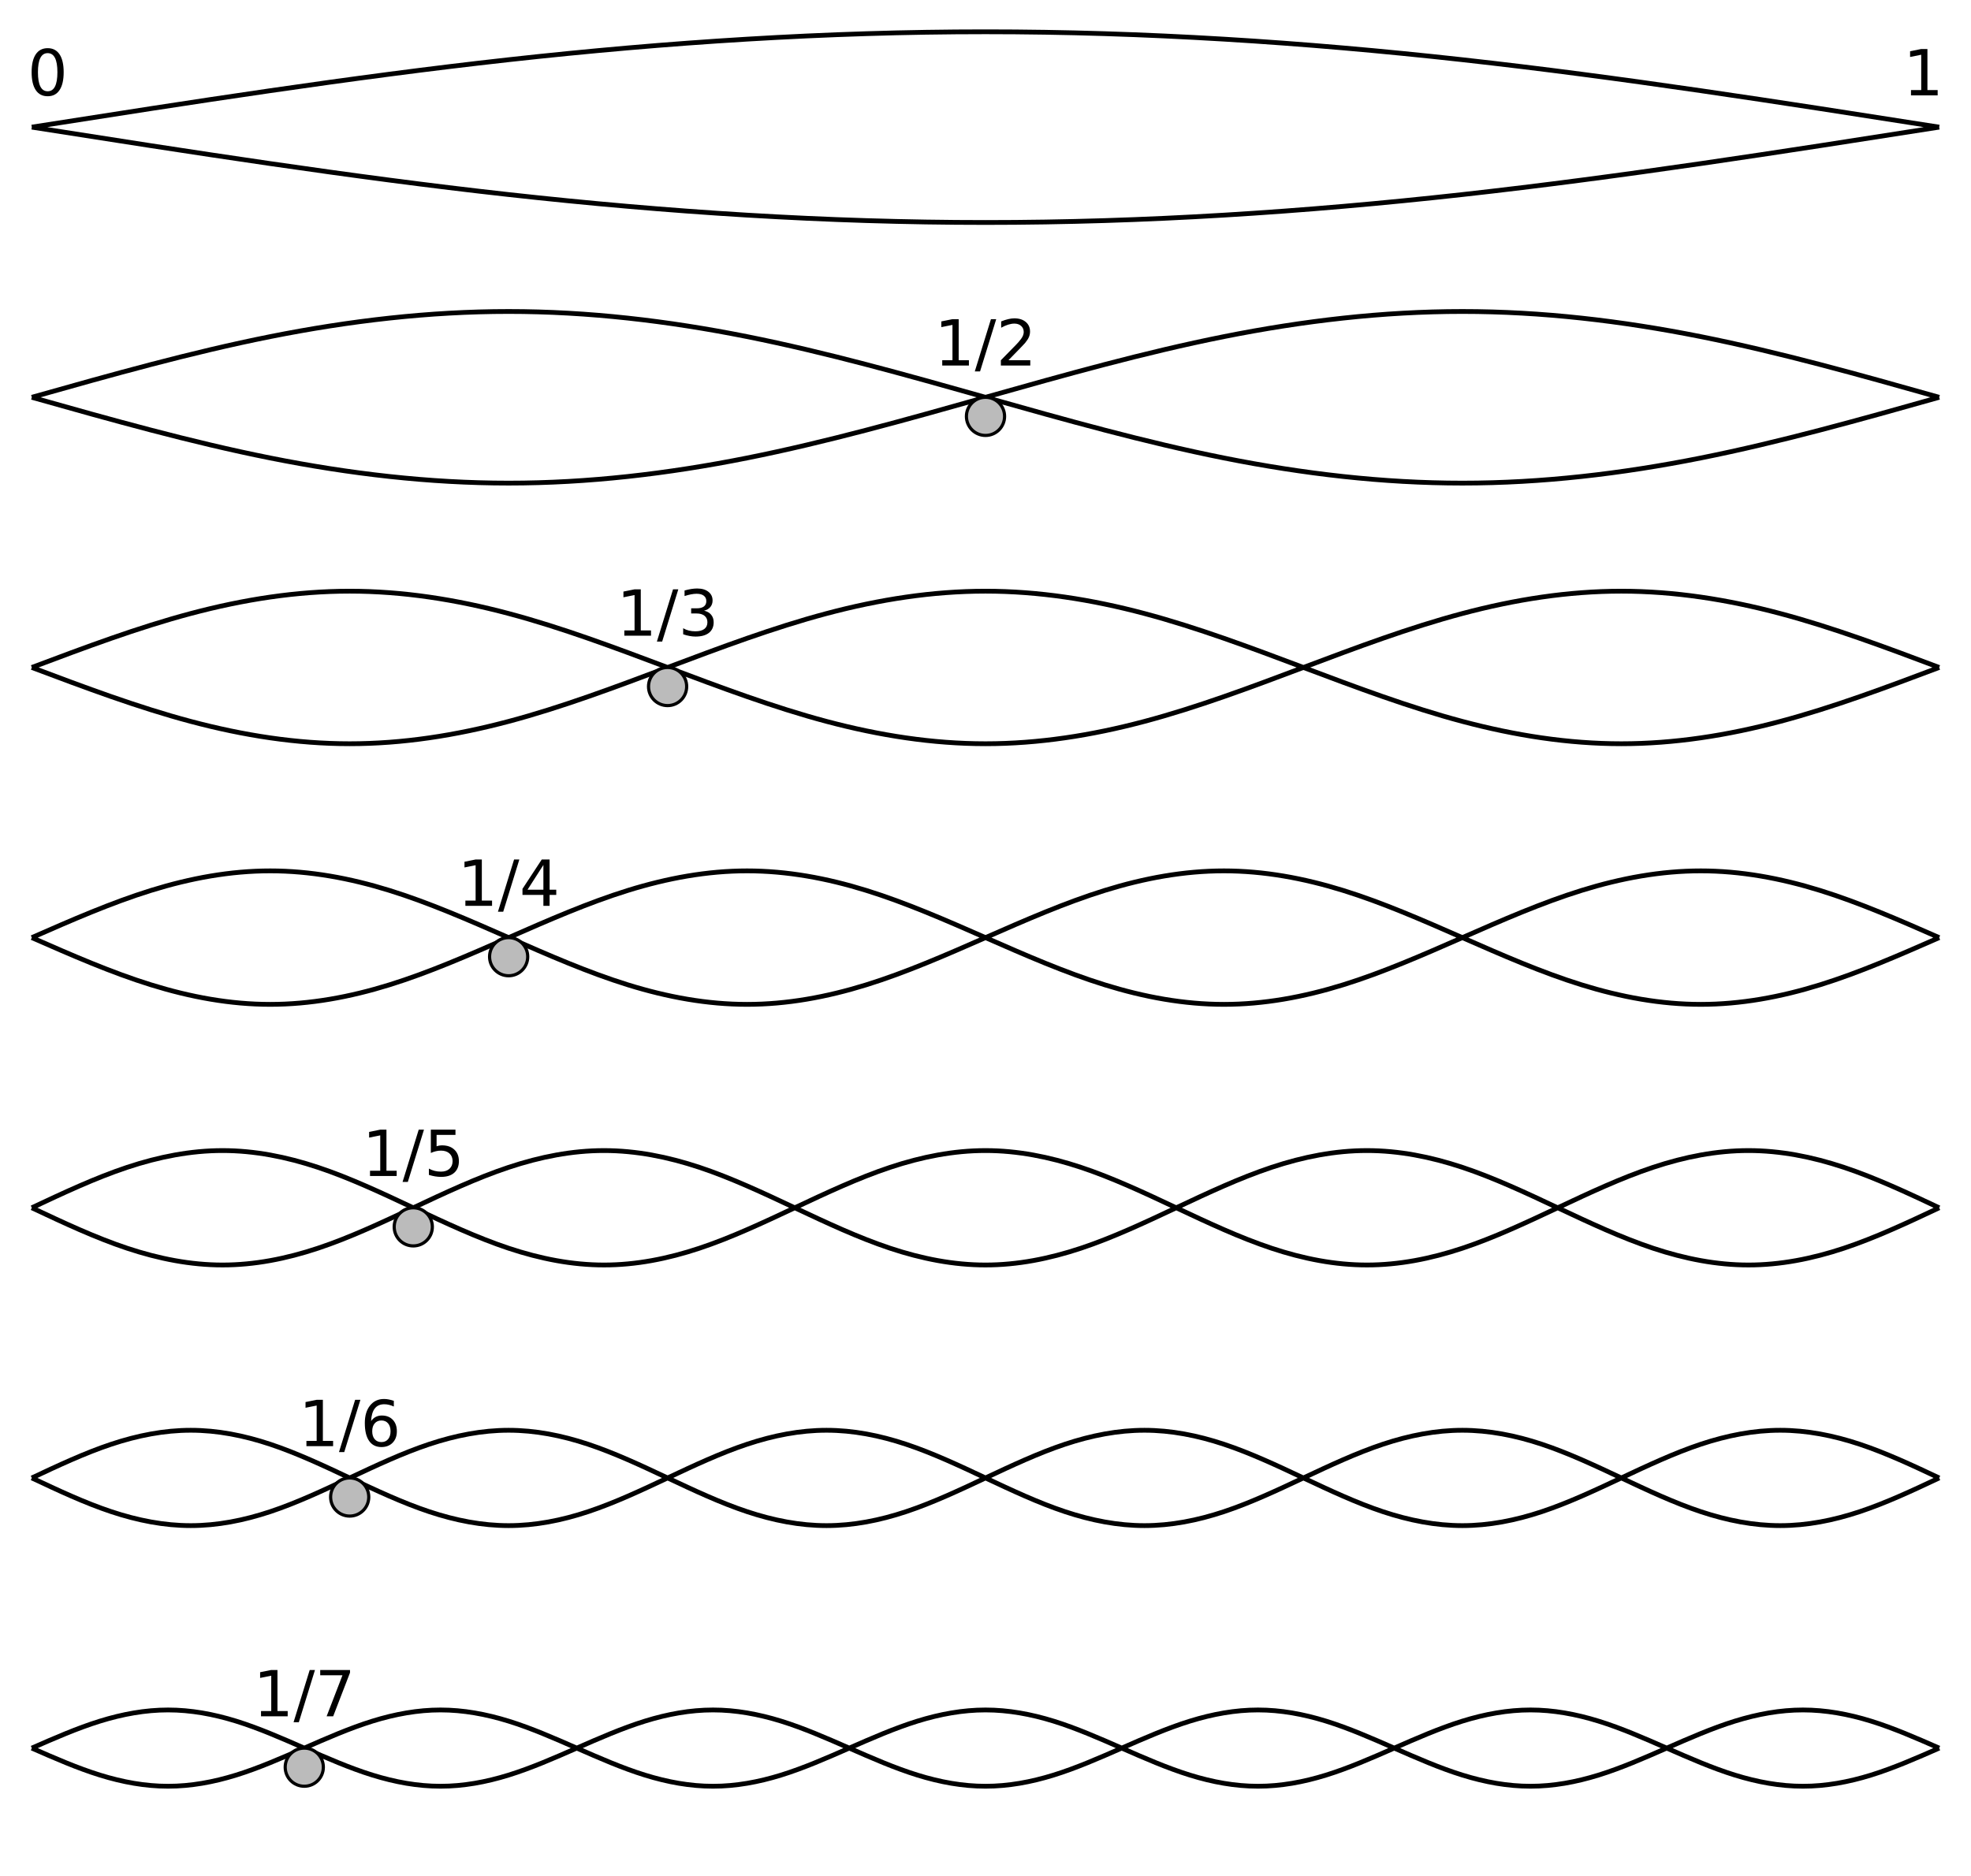
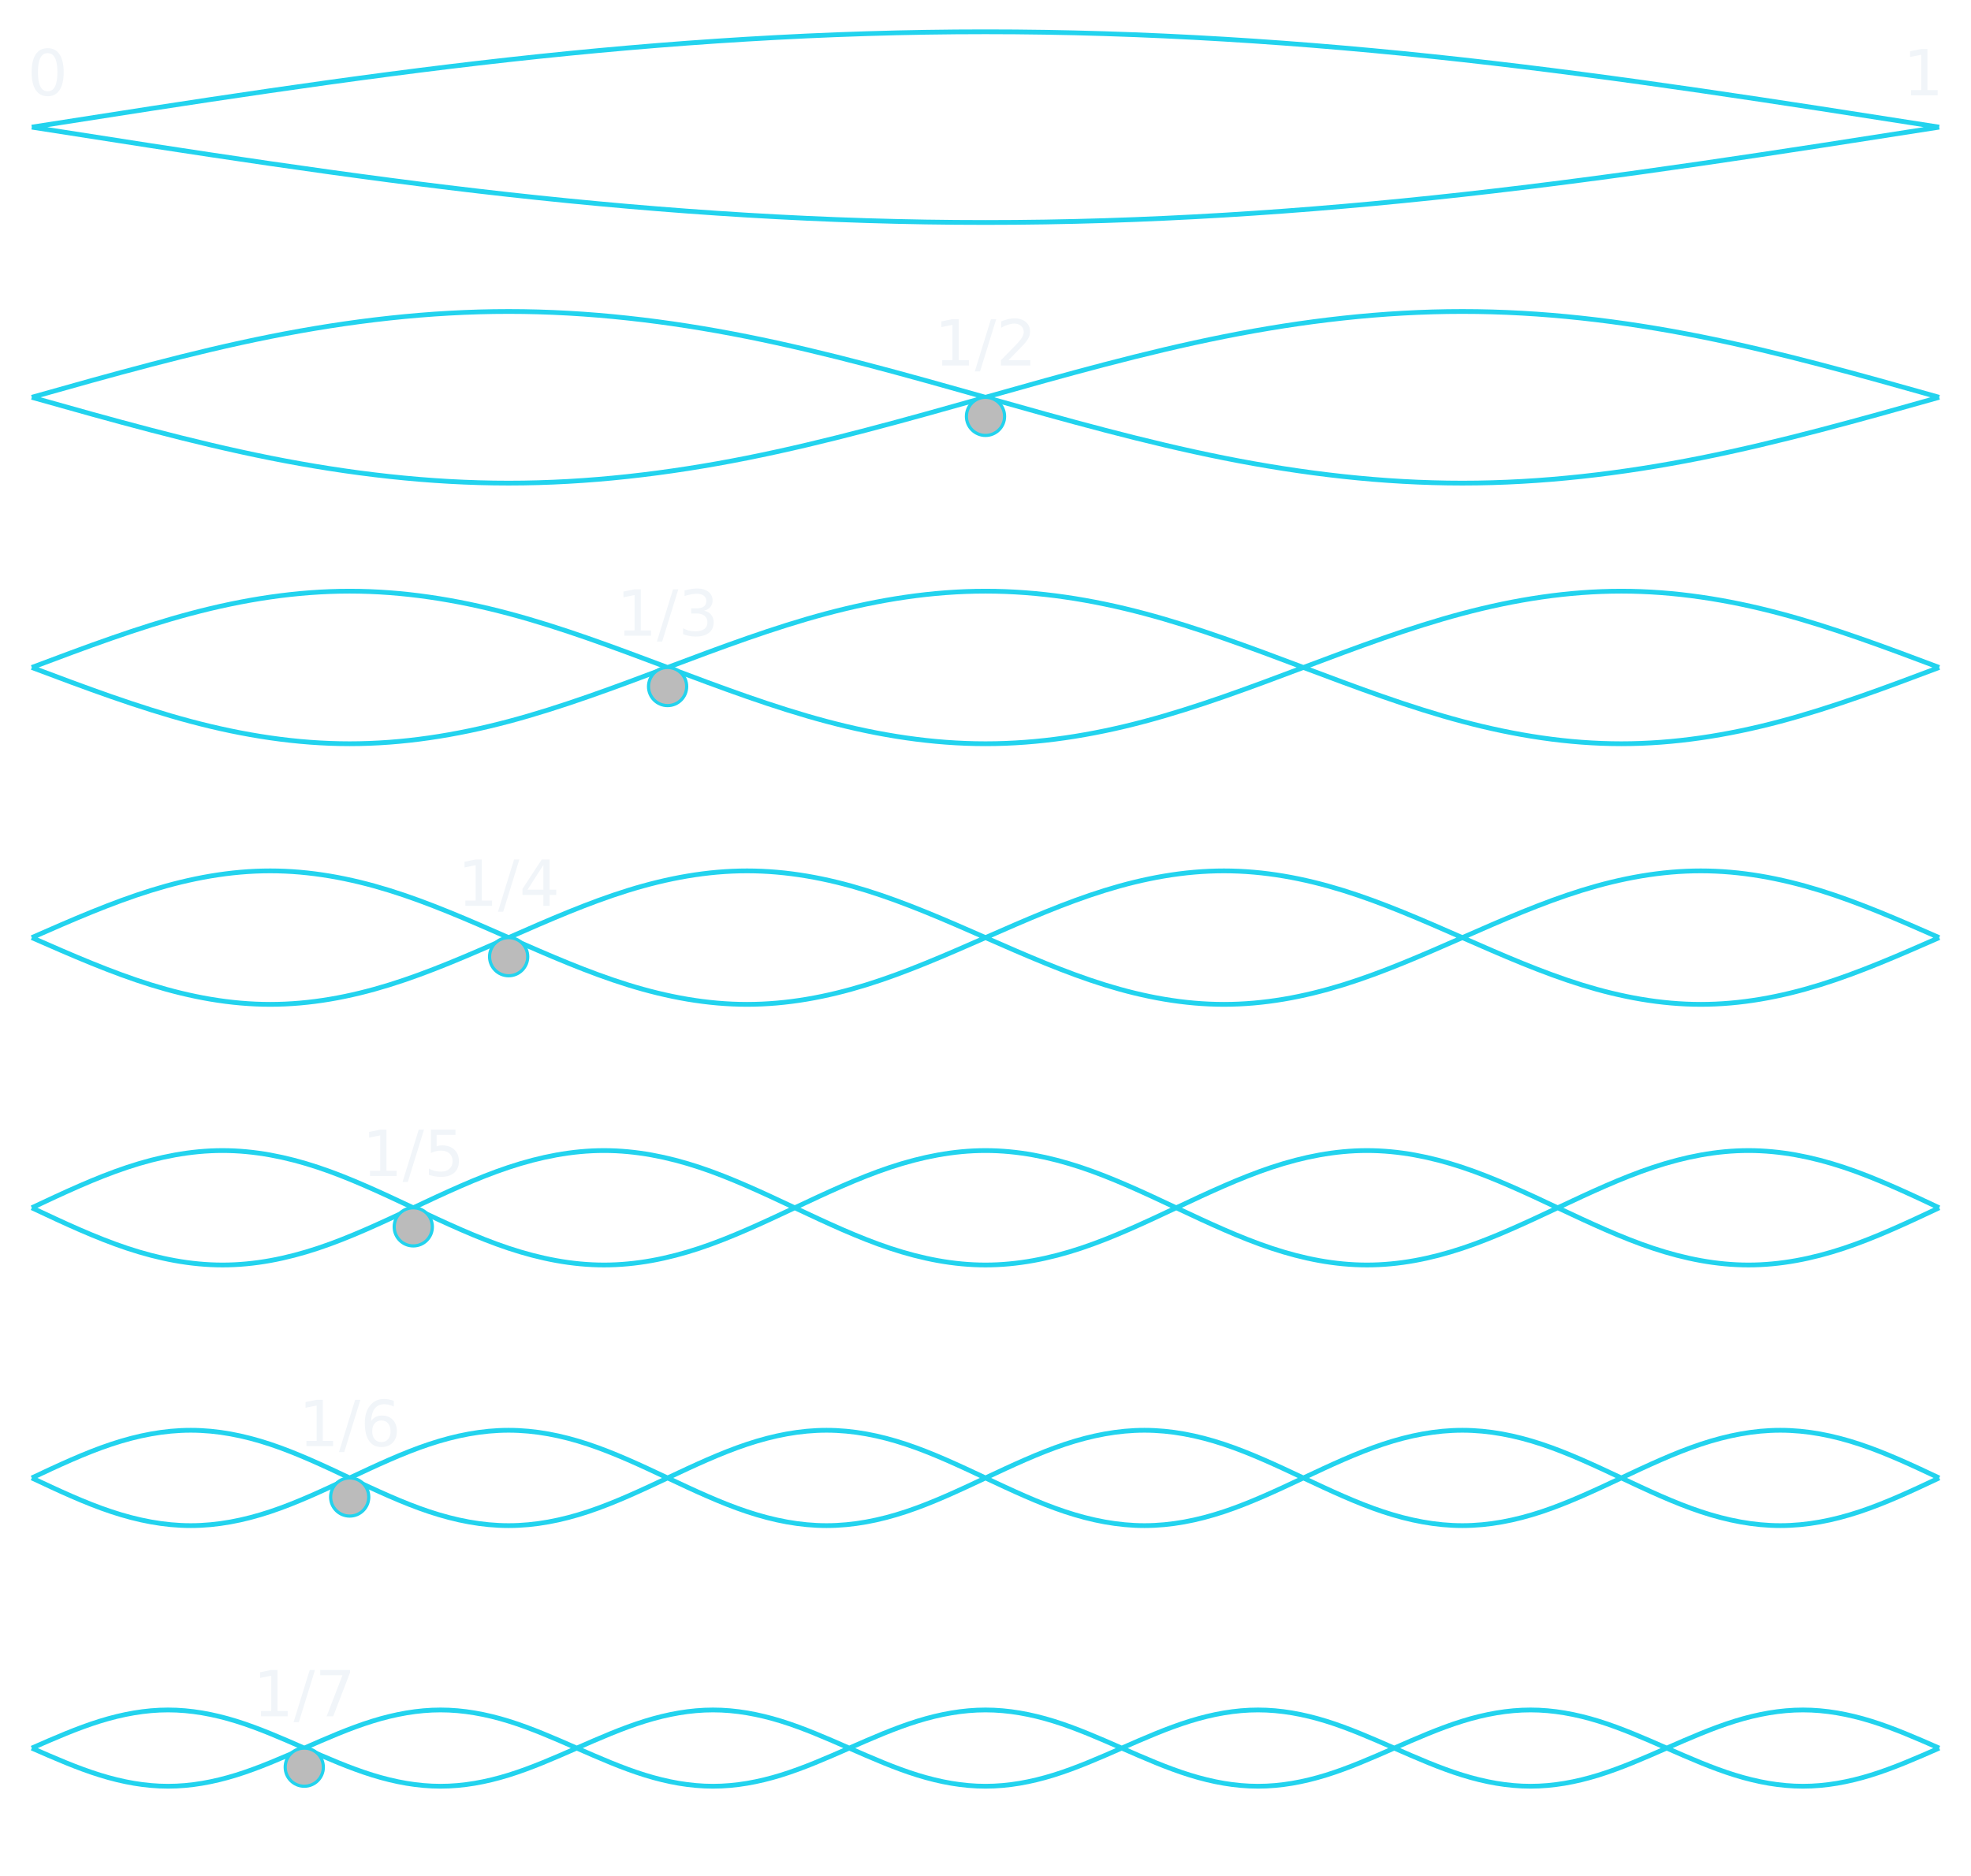
<svg xmlns="http://www.w3.org/2000/svg" version="1.0" width="620" height="590">
-   <path stroke="#000" stroke-width="1.5" fill="none" d="M10,40 C60,47.836 110,55.672 160,61.213 C210,66.754 260,70 310,70 C360,70 410,66.754 460,61.213 C510,55.672 560,47.836 610,40 M10,40 C60,32.164 110,24.328 160,18.787 C210,13.246 260,10 310,10 C360,10 410,13.246 460,18.787 C510,24.328 560,32.164 610,40" />
-   <path stroke="#000" stroke-width="1.5" fill="none" d="M10,125 C35,132.053 60,139.105 85,144.092 C110,149.079 135,152 160,152 C185,152 210,149.079 235,144.092 C260,139.105 285,132.053 310,125 C335,117.947 360,110.895 385,105.908 C410,100.921 435,98 460,98 C485,98 510,100.921 535,105.908 C560,110.895 585,117.947 610,125 M10,125 C35,117.947 60,110.895 85,105.908 C110,100.921 135,98 160,98 C185,98 210,100.921 235,105.908 C260,110.895 285,117.947 310,125 C335,132.053 360,139.105 385,144.092 C410,149.079 435,152 460,152 C485,152 510,149.079 535,144.092 C560,139.105 585,132.053 610,125" />
-   <path stroke="#000" stroke-width="1.5" fill="none" d="M10,210 C26.667,216.269 43.333,222.538 60,226.971 C76.667,231.403 93.333,234 110,234 C126.667,234 143.333,231.403 160,226.971 C176.667,222.538 193.333,216.269 210,210 C226.667,203.731 243.333,197.462 260,193.029 C276.667,188.597 293.333,186 310,186 C326.667,186 343.333,188.597 360,193.029 C376.667,197.462 393.333,203.731 410,210 C426.667,216.269 443.333,222.538 460,226.971 C476.667,231.403 493.333,234 510,234 C526.667,234 543.333,231.403 560,226.971 C576.667,222.538 593.333,216.269 610,210 M10,210 C26.667,203.731 43.333,197.462 60,193.029 C76.667,188.597 93.333,186 110,186 C126.667,186 143.333,188.597 160,193.029 C176.667,197.462 193.333,203.731 210,210 C226.667,216.269 243.333,222.538 260,226.971 C276.667,231.403 293.333,234 310,234 C326.667,234 343.333,231.403 360,226.971 C376.667,222.538 393.333,216.269 410,210 C426.667,203.731 443.333,197.462 460,193.029 C476.667,188.597 493.333,186 510,186 C526.667,186 543.333,188.597 560,193.029 C576.667,197.462 593.333,203.731 610,210" />
-   <path stroke="#000" stroke-width="1.5" fill="none" d="M10,295 C22.5,300.485 35,305.971 47.5,309.849 C60,313.728 72.5,316 85,316 C97.5,316 110,313.728 122.5,309.849 C135,305.971 147.5,300.485 160,295 C172.5,289.515 185,284.029 197.5,280.151 C210,276.272 222.5,274 235,274 C247.5,274 260,276.272 272.5,280.151 C285,284.029 297.5,289.515 310,295 C322.5,300.485 335,305.971 347.5,309.849 C360,313.728 372.5,316 385,316 C397.5,316 410,313.728 422.5,309.849 C435,305.971 447.5,300.485 460,295 C472.5,289.515 485,284.029 497.5,280.151 C510,276.272 522.5,274 535,274 C547.5,274 560,276.272 572.5,280.151 C585,284.029 597.5,289.515 610,295 M10,295 C22.5,289.515 35,284.029 47.5,280.151 C60,276.272 72.5,274 85,274 C97.5,274 110,276.272 122.5,280.151 C135,284.029 147.5,289.515 160,295 C172.5,300.485 185,305.971 197.5,309.849 C210,313.728 222.5,316 235,316 C247.5,316 260,313.728 272.5,309.849 C285,305.971 297.5,300.485 310,295 C322.5,289.515 335,284.029 347.5,280.151 C360,276.272 372.5,274 385,274 C397.5,274 410,276.272 422.5,280.151 C435,284.029 447.5,289.515 460,295 C472.5,300.485 485,305.971 497.5,309.849 C510,313.728 522.5,316 535,316 C547.5,316 560,313.728 572.5,309.849 C585,305.971 597.5,300.485 610,295" />
-   <path stroke="#000" stroke-width="1.5" fill="none" d="M10,380 C20,384.702 30,389.403 40,392.728 C50,396.053 60,398 70,398 C80,398 90,396.053 100,392.728 C110,389.403 120,384.702 130,380 C140,375.298 150,370.597 160,367.272 C170,363.947 180,362 190,362 C200,362 210,363.947 220,367.272 C230,370.597 240,375.298 250,380 C260,384.702 270,389.403 280,392.728 C290,396.053 300,398 310,398 C320,398 330,396.053 340,392.728 C350,389.403 360,384.702 370,380 C380,375.298 390,370.597 400,367.272 C410,363.947 420,362 430,362 C440,362 450,363.947 460,367.272 C470,370.597 480,375.298 490,380 C500,384.702 510,389.403 520,392.728 C530,396.053 540,398 550,398 C560,398 570,396.053 580,392.728 C590,389.403 600,384.702 610,380 M10,380 C20,375.298 30,370.597 40,367.272 C50,363.947 60,362 70,362 C80,362 90,363.947 100,367.272 C110,370.597 120,375.298 130,380 C140,384.702 150,389.403 160,392.728 C170,396.053 180,398 190,398 C200,398 210,396.053 220,392.728 C230,389.403 240,384.702 250,380 C260,375.298 270,370.597 280,367.272 C290,363.947 300,362 310,362 C320,362 330,363.947 340,367.272 C350,370.597 360,375.298 370,380 C380,384.702 390,389.403 400,392.728 C410,396.053 420,398 430,398 C440,398 450,396.053 460,392.728 C470,389.403 480,384.702 490,380 C500,375.298 510,370.597 520,367.272 C530,363.947 540,362 550,362 C560,362 570,363.947 580,367.272 C590,370.597 600,375.298 610,380" />
-   <path stroke="#000" stroke-width="1.5" fill="none" d="M10,465 C18.333,468.918 26.667,472.836 35,475.607 C43.333,478.377 51.667,480 60,480 C68.333,480 76.667,478.377 85,475.607 C93.333,472.836 101.667,468.918 110,465 C118.333,461.082 126.667,457.164 135,454.393 C143.333,451.623 151.667,450 160,450 C168.333,450 176.667,451.623 185,454.393 C193.333,457.164 201.667,461.082 210,465 C218.333,468.918 226.667,472.836 235,475.607 C243.333,478.377 251.667,480 260,480 C268.333,480 276.667,478.377 285,475.607 C293.333,472.836 301.667,468.918 310,465 C318.333,461.082 326.667,457.164 335,454.393 C343.333,451.623 351.667,450 360,450 C368.333,450 376.667,451.623 385,454.393 C393.333,457.164 401.667,461.082 410,465 C418.333,468.918 426.667,472.836 435,475.607 C443.333,478.377 451.667,480 460,480 C468.333,480 476.667,478.377 485,475.607 C493.333,472.836 501.667,468.918 510,465 C518.333,461.082 526.667,457.164 535,454.393 C543.333,451.623 551.667,450 560,450 C568.333,450 576.667,451.623 585,454.393 C593.333,457.164 601.667,461.082 610,465 M10,465 C18.333,461.082 26.667,457.164 35,454.393 C43.333,451.623 51.667,450 60,450 C68.333,450 76.667,451.623 85,454.393 C93.333,457.164 101.667,461.082 110,465 C118.333,468.918 126.667,472.836 135,475.607 C143.333,478.377 151.667,480 160,480 C168.333,480 176.667,478.377 185,475.607 C193.333,472.836 201.667,468.918 210,465 C218.333,461.082 226.667,457.164 235,454.393 C243.333,451.623 251.667,450 260,450 C268.333,450 276.667,451.623 285,454.393 C293.333,457.164 301.667,461.082 310,465 C318.333,468.918 326.667,472.836 335,475.607 C343.333,478.377 351.667,480 360,480 C368.333,480 376.667,478.377 385,475.607 C393.333,472.836 401.667,468.918 410,465 C418.333,461.082 426.667,457.164 435,454.393 C443.333,451.623 451.667,450 460,450 C468.333,450 476.667,451.623 485,454.393 C493.333,457.164 501.667,461.082 510,465 C518.333,468.918 526.667,472.836 535,475.607 C543.333,478.377 551.667,480 560,480 C568.333,480 576.667,478.377 585,475.607 C593.333,472.836 601.667,468.918 610,465" />
-   <path stroke="#000" stroke-width="1.5" fill="none" d="M10,550 C17.143,553.134 24.286,556.269 31.429,558.485 C38.571,560.702 45.714,562 52.857,562 C60,562 67.143,560.702 74.286,558.485 C81.429,556.269 88.571,553.134 95.714,550 C102.857,546.866 110,543.731 117.143,541.515 C124.286,539.298 131.429,538 138.571,538 C145.714,538 152.857,539.298 160,541.515 C167.143,543.731 174.286,546.866 181.429,550 C188.571,553.134 195.714,556.269 202.857,558.485 C210,560.702 217.143,562 224.286,562 C231.429,562 238.571,560.702 245.714,558.485 C252.857,556.269 260,553.134 267.143,550 C274.286,546.866 281.429,543.731 288.571,541.515 C295.714,539.298 302.857,538 310,538 C317.143,538 324.286,539.298 331.429,541.515 C338.571,543.731 345.714,546.866 352.857,550 C360,553.134 367.143,556.269 374.286,558.485 C381.429,560.702 388.571,562 395.714,562 C402.857,562 410,560.702 417.143,558.485 C424.286,556.269 431.429,553.134 438.571,550 C445.714,546.866 452.857,543.731 460,541.515 C467.143,539.298 474.286,538 481.429,538 C488.571,538 495.714,539.298 502.857,541.515 C510,543.731 517.143,546.866 524.286,550 C531.429,553.134 538.571,556.269 545.714,558.485 C552.857,560.702 560,562 567.143,562 C574.286,562 581.429,560.702 588.571,558.485 C595.714,556.269 602.857,553.134 610,550 M10,550 C17.143,546.866 24.286,543.731 31.429,541.515 C38.571,539.298 45.714,538 52.857,538 C60,538 67.143,539.298 74.286,541.515 C81.429,543.731 88.571,546.866 95.714,550 C102.857,553.134 110,556.269 117.143,558.485 C124.286,560.702 131.429,562 138.571,562 C145.714,562 152.857,560.702 160,558.485 C167.143,556.269 174.286,553.134 181.429,550 C188.571,546.866 195.714,543.731 202.857,541.515 C210,539.298 217.143,538 224.286,538 C231.429,538 238.571,539.298 245.714,541.515 C252.857,543.731 260,546.866 267.143,550 C274.286,553.134 281.429,556.269 288.571,558.485 C295.714,560.702 302.857,562 310,562 C317.143,562 324.286,560.702 331.429,558.485 C338.571,556.269 345.714,553.134 352.857,550 C360,546.866 367.143,543.731 374.286,541.515 C381.429,539.298 388.571,538 395.714,538 C402.857,538 410,539.298 417.143,541.515 C424.286,543.731 431.429,546.866 438.571,550 C445.714,553.134 452.857,556.269 460,558.485 C467.143,560.702 474.286,562 481.429,562 C488.571,562 495.714,560.702 502.857,558.485 C510,556.269 517.143,553.134 524.286,550 C531.429,546.866 538.571,543.731 545.714,541.515 C552.857,539.298 560,538 567.143,538 C574.286,538 581.429,539.298 588.571,541.515 C595.714,543.731 602.857,546.866 610,550" />
-   <g stroke="#000" fill="#bbb">
+   <path stroke="#22d3ee" stroke-width="1.5" fill="none" d="M10,40 C60,47.836 110,55.672 160,61.213 C210,66.754 260,70 310,70 C360,70 410,66.754 460,61.213 C510,55.672 560,47.836 610,40 M10,40 C60,32.164 110,24.328 160,18.787 C210,13.246 260,10 310,10 C360,10 410,13.246 460,18.787 C510,24.328 560,32.164 610,40" />
+   <path stroke="#22d3ee" stroke-width="1.5" fill="none" d="M10,125 C35,132.053 60,139.105 85,144.092 C110,149.079 135,152 160,152 C185,152 210,149.079 235,144.092 C260,139.105 285,132.053 310,125 C335,117.947 360,110.895 385,105.908 C410,100.921 435,98 460,98 C485,98 510,100.921 535,105.908 C560,110.895 585,117.947 610,125 M10,125 C35,117.947 60,110.895 85,105.908 C110,100.921 135,98 160,98 C185,98 210,100.921 235,105.908 C260,110.895 285,117.947 310,125 C335,132.053 360,139.105 385,144.092 C410,149.079 435,152 460,152 C485,152 510,149.079 535,144.092 C560,139.105 585,132.053 610,125" />
+   <path stroke="#22d3ee" stroke-width="1.5" fill="none" d="M10,210 C26.667,216.269 43.333,222.538 60,226.971 C76.667,231.403 93.333,234 110,234 C126.667,234 143.333,231.403 160,226.971 C176.667,222.538 193.333,216.269 210,210 C226.667,203.731 243.333,197.462 260,193.029 C276.667,188.597 293.333,186 310,186 C326.667,186 343.333,188.597 360,193.029 C376.667,197.462 393.333,203.731 410,210 C426.667,216.269 443.333,222.538 460,226.971 C476.667,231.403 493.333,234 510,234 C526.667,234 543.333,231.403 560,226.971 C576.667,222.538 593.333,216.269 610,210 M10,210 C26.667,203.731 43.333,197.462 60,193.029 C76.667,188.597 93.333,186 110,186 C126.667,186 143.333,188.597 160,193.029 C176.667,197.462 193.333,203.731 210,210 C226.667,216.269 243.333,222.538 260,226.971 C276.667,231.403 293.333,234 310,234 C326.667,234 343.333,231.403 360,226.971 C376.667,222.538 393.333,216.269 410,210 C426.667,203.731 443.333,197.462 460,193.029 C476.667,188.597 493.333,186 510,186 C526.667,186 543.333,188.597 560,193.029 C576.667,197.462 593.333,203.731 610,210" />
+   <path stroke="#22d3ee" stroke-width="1.5" fill="none" d="M10,295 C22.5,300.485 35,305.971 47.5,309.849 C60,313.728 72.5,316 85,316 C97.5,316 110,313.728 122.5,309.849 C135,305.971 147.5,300.485 160,295 C172.5,289.515 185,284.029 197.5,280.151 C210,276.272 222.5,274 235,274 C247.5,274 260,276.272 272.5,280.151 C285,284.029 297.5,289.515 310,295 C322.5,300.485 335,305.971 347.5,309.849 C360,313.728 372.5,316 385,316 C397.5,316 410,313.728 422.5,309.849 C435,305.971 447.5,300.485 460,295 C472.5,289.515 485,284.029 497.5,280.151 C510,276.272 522.5,274 535,274 C547.5,274 560,276.272 572.5,280.151 C585,284.029 597.5,289.515 610,295 M10,295 C22.5,289.515 35,284.029 47.5,280.151 C60,276.272 72.5,274 85,274 C97.5,274 110,276.272 122.5,280.151 C135,284.029 147.5,289.515 160,295 C172.5,300.485 185,305.971 197.5,309.849 C210,313.728 222.5,316 235,316 C247.5,316 260,313.728 272.5,309.849 C285,305.971 297.5,300.485 310,295 C322.5,289.515 335,284.029 347.5,280.151 C360,276.272 372.5,274 385,274 C397.5,274 410,276.272 422.5,280.151 C435,284.029 447.5,289.515 460,295 C472.5,300.485 485,305.971 497.5,309.849 C510,313.728 522.5,316 535,316 C547.5,316 560,313.728 572.5,309.849 C585,305.971 597.5,300.485 610,295" />
+   <path stroke="#22d3ee" stroke-width="1.5" fill="none" d="M10,380 C20,384.702 30,389.403 40,392.728 C50,396.053 60,398 70,398 C80,398 90,396.053 100,392.728 C110,389.403 120,384.702 130,380 C140,375.298 150,370.597 160,367.272 C170,363.947 180,362 190,362 C200,362 210,363.947 220,367.272 C230,370.597 240,375.298 250,380 C260,384.702 270,389.403 280,392.728 C290,396.053 300,398 310,398 C320,398 330,396.053 340,392.728 C350,389.403 360,384.702 370,380 C380,375.298 390,370.597 400,367.272 C410,363.947 420,362 430,362 C440,362 450,363.947 460,367.272 C470,370.597 480,375.298 490,380 C500,384.702 510,389.403 520,392.728 C530,396.053 540,398 550,398 C560,398 570,396.053 580,392.728 C590,389.403 600,384.702 610,380 M10,380 C20,375.298 30,370.597 40,367.272 C50,363.947 60,362 70,362 C80,362 90,363.947 100,367.272 C110,370.597 120,375.298 130,380 C140,384.702 150,389.403 160,392.728 C170,396.053 180,398 190,398 C200,398 210,396.053 220,392.728 C230,389.403 240,384.702 250,380 C260,375.298 270,370.597 280,367.272 C290,363.947 300,362 310,362 C320,362 330,363.947 340,367.272 C350,370.597 360,375.298 370,380 C380,384.702 390,389.403 400,392.728 C410,396.053 420,398 430,398 C440,398 450,396.053 460,392.728 C470,389.403 480,384.702 490,380 C500,375.298 510,370.597 520,367.272 C530,363.947 540,362 550,362 C560,362 570,363.947 580,367.272 C590,370.597 600,375.298 610,380" />
+   <path stroke="#22d3ee" stroke-width="1.5" fill="none" d="M10,465 C18.333,468.918 26.667,472.836 35,475.607 C43.333,478.377 51.667,480 60,480 C68.333,480 76.667,478.377 85,475.607 C93.333,472.836 101.667,468.918 110,465 C118.333,461.082 126.667,457.164 135,454.393 C143.333,451.623 151.667,450 160,450 C168.333,450 176.667,451.623 185,454.393 C193.333,457.164 201.667,461.082 210,465 C218.333,468.918 226.667,472.836 235,475.607 C243.333,478.377 251.667,480 260,480 C268.333,480 276.667,478.377 285,475.607 C293.333,472.836 301.667,468.918 310,465 C318.333,461.082 326.667,457.164 335,454.393 C343.333,451.623 351.667,450 360,450 C368.333,450 376.667,451.623 385,454.393 C393.333,457.164 401.667,461.082 410,465 C418.333,468.918 426.667,472.836 435,475.607 C443.333,478.377 451.667,480 460,480 C468.333,480 476.667,478.377 485,475.607 C493.333,472.836 501.667,468.918 510,465 C518.333,461.082 526.667,457.164 535,454.393 C543.333,451.623 551.667,450 560,450 C568.333,450 576.667,451.623 585,454.393 C593.333,457.164 601.667,461.082 610,465 M10,465 C18.333,461.082 26.667,457.164 35,454.393 C43.333,451.623 51.667,450 60,450 C68.333,450 76.667,451.623 85,454.393 C93.333,457.164 101.667,461.082 110,465 C118.333,468.918 126.667,472.836 135,475.607 C143.333,478.377 151.667,480 160,480 C168.333,480 176.667,478.377 185,475.607 C193.333,472.836 201.667,468.918 210,465 C218.333,461.082 226.667,457.164 235,454.393 C243.333,451.623 251.667,450 260,450 C268.333,450 276.667,451.623 285,454.393 C293.333,457.164 301.667,461.082 310,465 C318.333,468.918 326.667,472.836 335,475.607 C343.333,478.377 351.667,480 360,480 C368.333,480 376.667,478.377 385,475.607 C393.333,472.836 401.667,468.918 410,465 C418.333,461.082 426.667,457.164 435,454.393 C443.333,451.623 451.667,450 460,450 C468.333,450 476.667,451.623 485,454.393 C493.333,457.164 501.667,461.082 510,465 C518.333,468.918 526.667,472.836 535,475.607 C543.333,478.377 551.667,480 560,480 C568.333,480 576.667,478.377 585,475.607 C593.333,472.836 601.667,468.918 610,465" />
+   <path stroke="#22d3ee" stroke-width="1.5" fill="none" d="M10,550 C17.143,553.134 24.286,556.269 31.429,558.485 C38.571,560.702 45.714,562 52.857,562 C60,562 67.143,560.702 74.286,558.485 C81.429,556.269 88.571,553.134 95.714,550 C102.857,546.866 110,543.731 117.143,541.515 C124.286,539.298 131.429,538 138.571,538 C145.714,538 152.857,539.298 160,541.515 C167.143,543.731 174.286,546.866 181.429,550 C188.571,553.134 195.714,556.269 202.857,558.485 C210,560.702 217.143,562 224.286,562 C231.429,562 238.571,560.702 245.714,558.485 C252.857,556.269 260,553.134 267.143,550 C274.286,546.866 281.429,543.731 288.571,541.515 C295.714,539.298 302.857,538 310,538 C317.143,538 324.286,539.298 331.429,541.515 C338.571,543.731 345.714,546.866 352.857,550 C360,553.134 367.143,556.269 374.286,558.485 C381.429,560.702 388.571,562 395.714,562 C402.857,562 410,560.702 417.143,558.485 C424.286,556.269 431.429,553.134 438.571,550 C445.714,546.866 452.857,543.731 460,541.515 C467.143,539.298 474.286,538 481.429,538 C488.571,538 495.714,539.298 502.857,541.515 C510,543.731 517.143,546.866 524.286,550 C531.429,553.134 538.571,556.269 545.714,558.485 C552.857,560.702 560,562 567.143,562 C574.286,562 581.429,560.702 588.571,558.485 C595.714,556.269 602.857,553.134 610,550 M10,550 C17.143,546.866 24.286,543.731 31.429,541.515 C38.571,539.298 45.714,538 52.857,538 C60,538 67.143,539.298 74.286,541.515 C81.429,543.731 88.571,546.866 95.714,550 C102.857,553.134 110,556.269 117.143,558.485 C124.286,560.702 131.429,562 138.571,562 C145.714,562 152.857,560.702 160,558.485 C167.143,556.269 174.286,553.134 181.429,550 C188.571,546.866 195.714,543.731 202.857,541.515 C210,539.298 217.143,538 224.286,538 C231.429,538 238.571,539.298 245.714,541.515 C252.857,543.731 260,546.866 267.143,550 C274.286,553.134 281.429,556.269 288.571,558.485 C295.714,560.702 302.857,562 310,562 C317.143,562 324.286,560.702 331.429,558.485 C338.571,556.269 345.714,553.134 352.857,550 C360,546.866 367.143,543.731 374.286,541.515 C381.429,539.298 388.571,538 395.714,538 C402.857,538 410,539.298 417.143,541.515 C424.286,543.731 431.429,546.866 438.571,550 C445.714,553.134 452.857,556.269 460,558.485 C467.143,560.702 474.286,562 481.429,562 C488.571,562 495.714,560.702 502.857,558.485 C510,556.269 517.143,553.134 524.286,550 C531.429,546.866 538.571,543.731 545.714,541.515 C552.857,539.298 560,538 567.143,538 C574.286,538 581.429,539.298 588.571,541.515 C595.714,543.731 602.857,546.866 610,550" />
+   <g stroke="#22d3ee" fill="#bbb">
    <circle cx="310" cy="131" r="6" />
    <circle cx="210" cy="216" r="6" />
    <circle cx="160" cy="301" r="6" />
    <circle cx="130" cy="386" r="6" />
    <circle cx="110" cy="471" r="6" />
    <circle cx="95.714" cy="556" r="6" />
  </g>
-   <g font-family="Bitstream Vera Sans" font-size="20px" text-anchor="middle">
+   <g font-family="Bitstream Vera Sans" font-size="20px" text-anchor="middle" fill="#f1f5f9">
    <text x="15" y="30">0</text>
    <text x="605" y="30">1</text>
    <text x="310" y="115">1/2</text>
    <text x="210" y="200">1/3</text>
    <text x="160" y="285">1/4</text>
    <text x="130" y="370">1/5</text>
    <text x="110" y="455">1/6</text>
    <text x="95.714" y="540">1/7</text>
  </g>
</svg>
